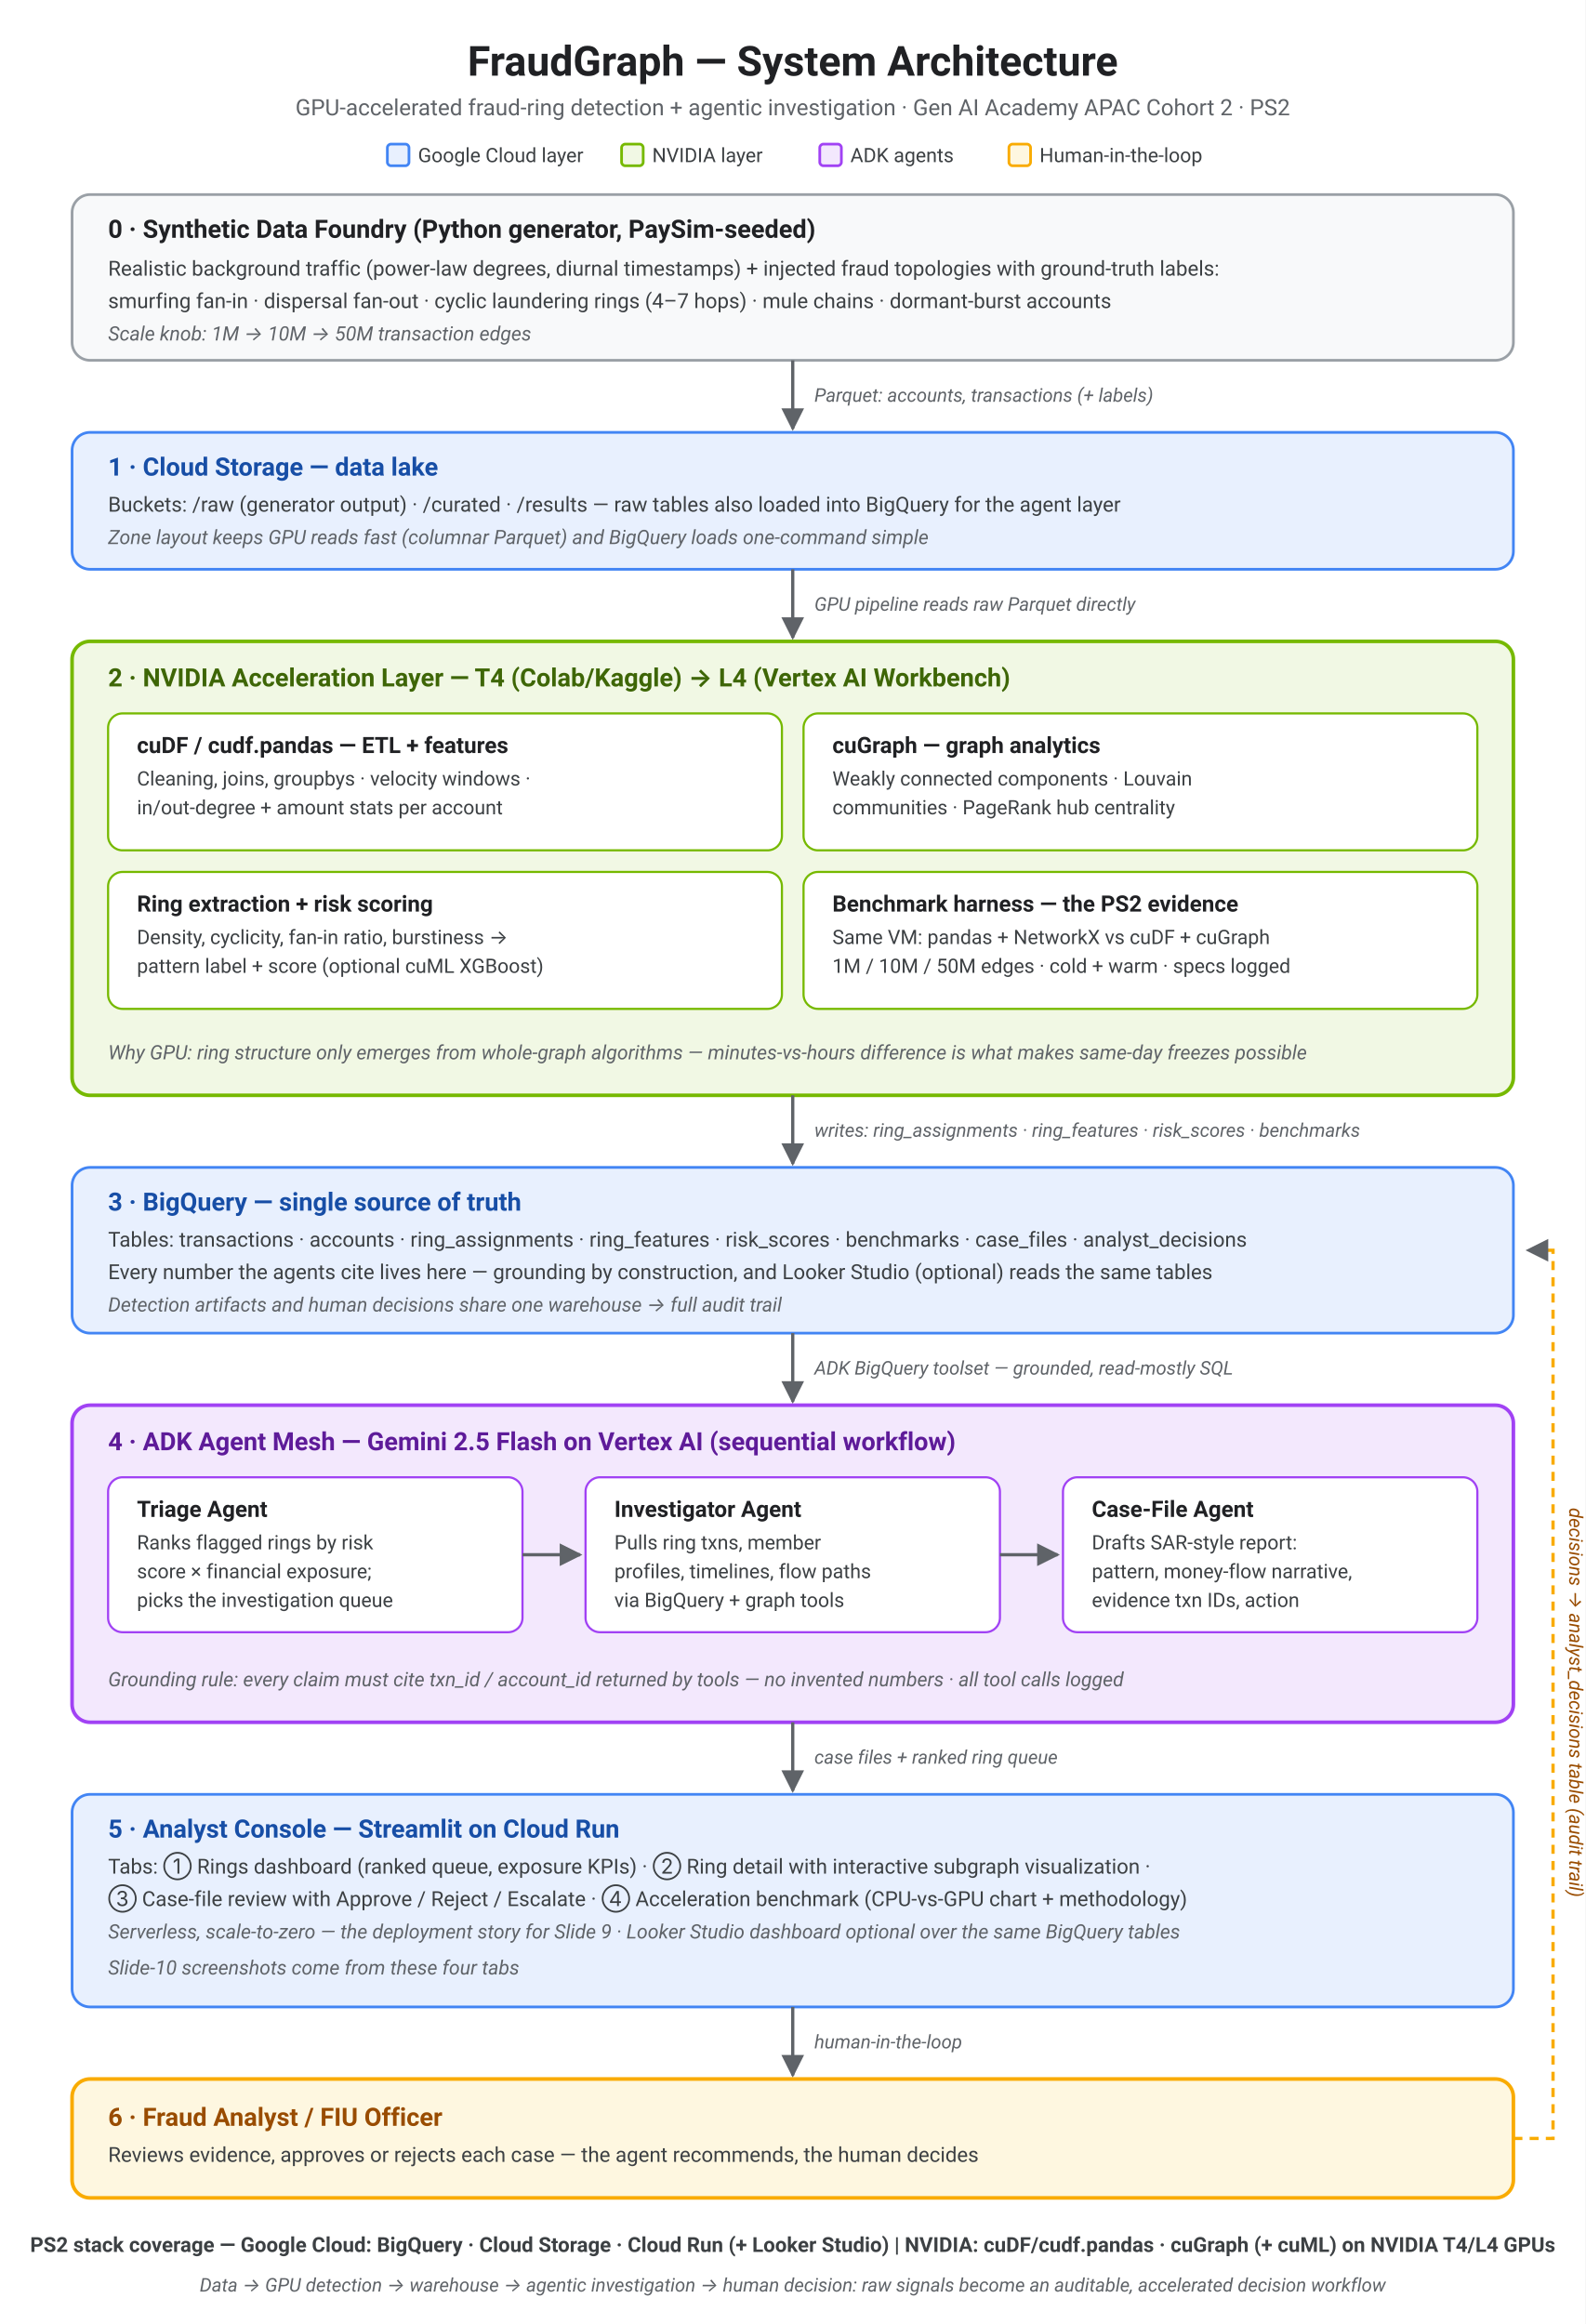
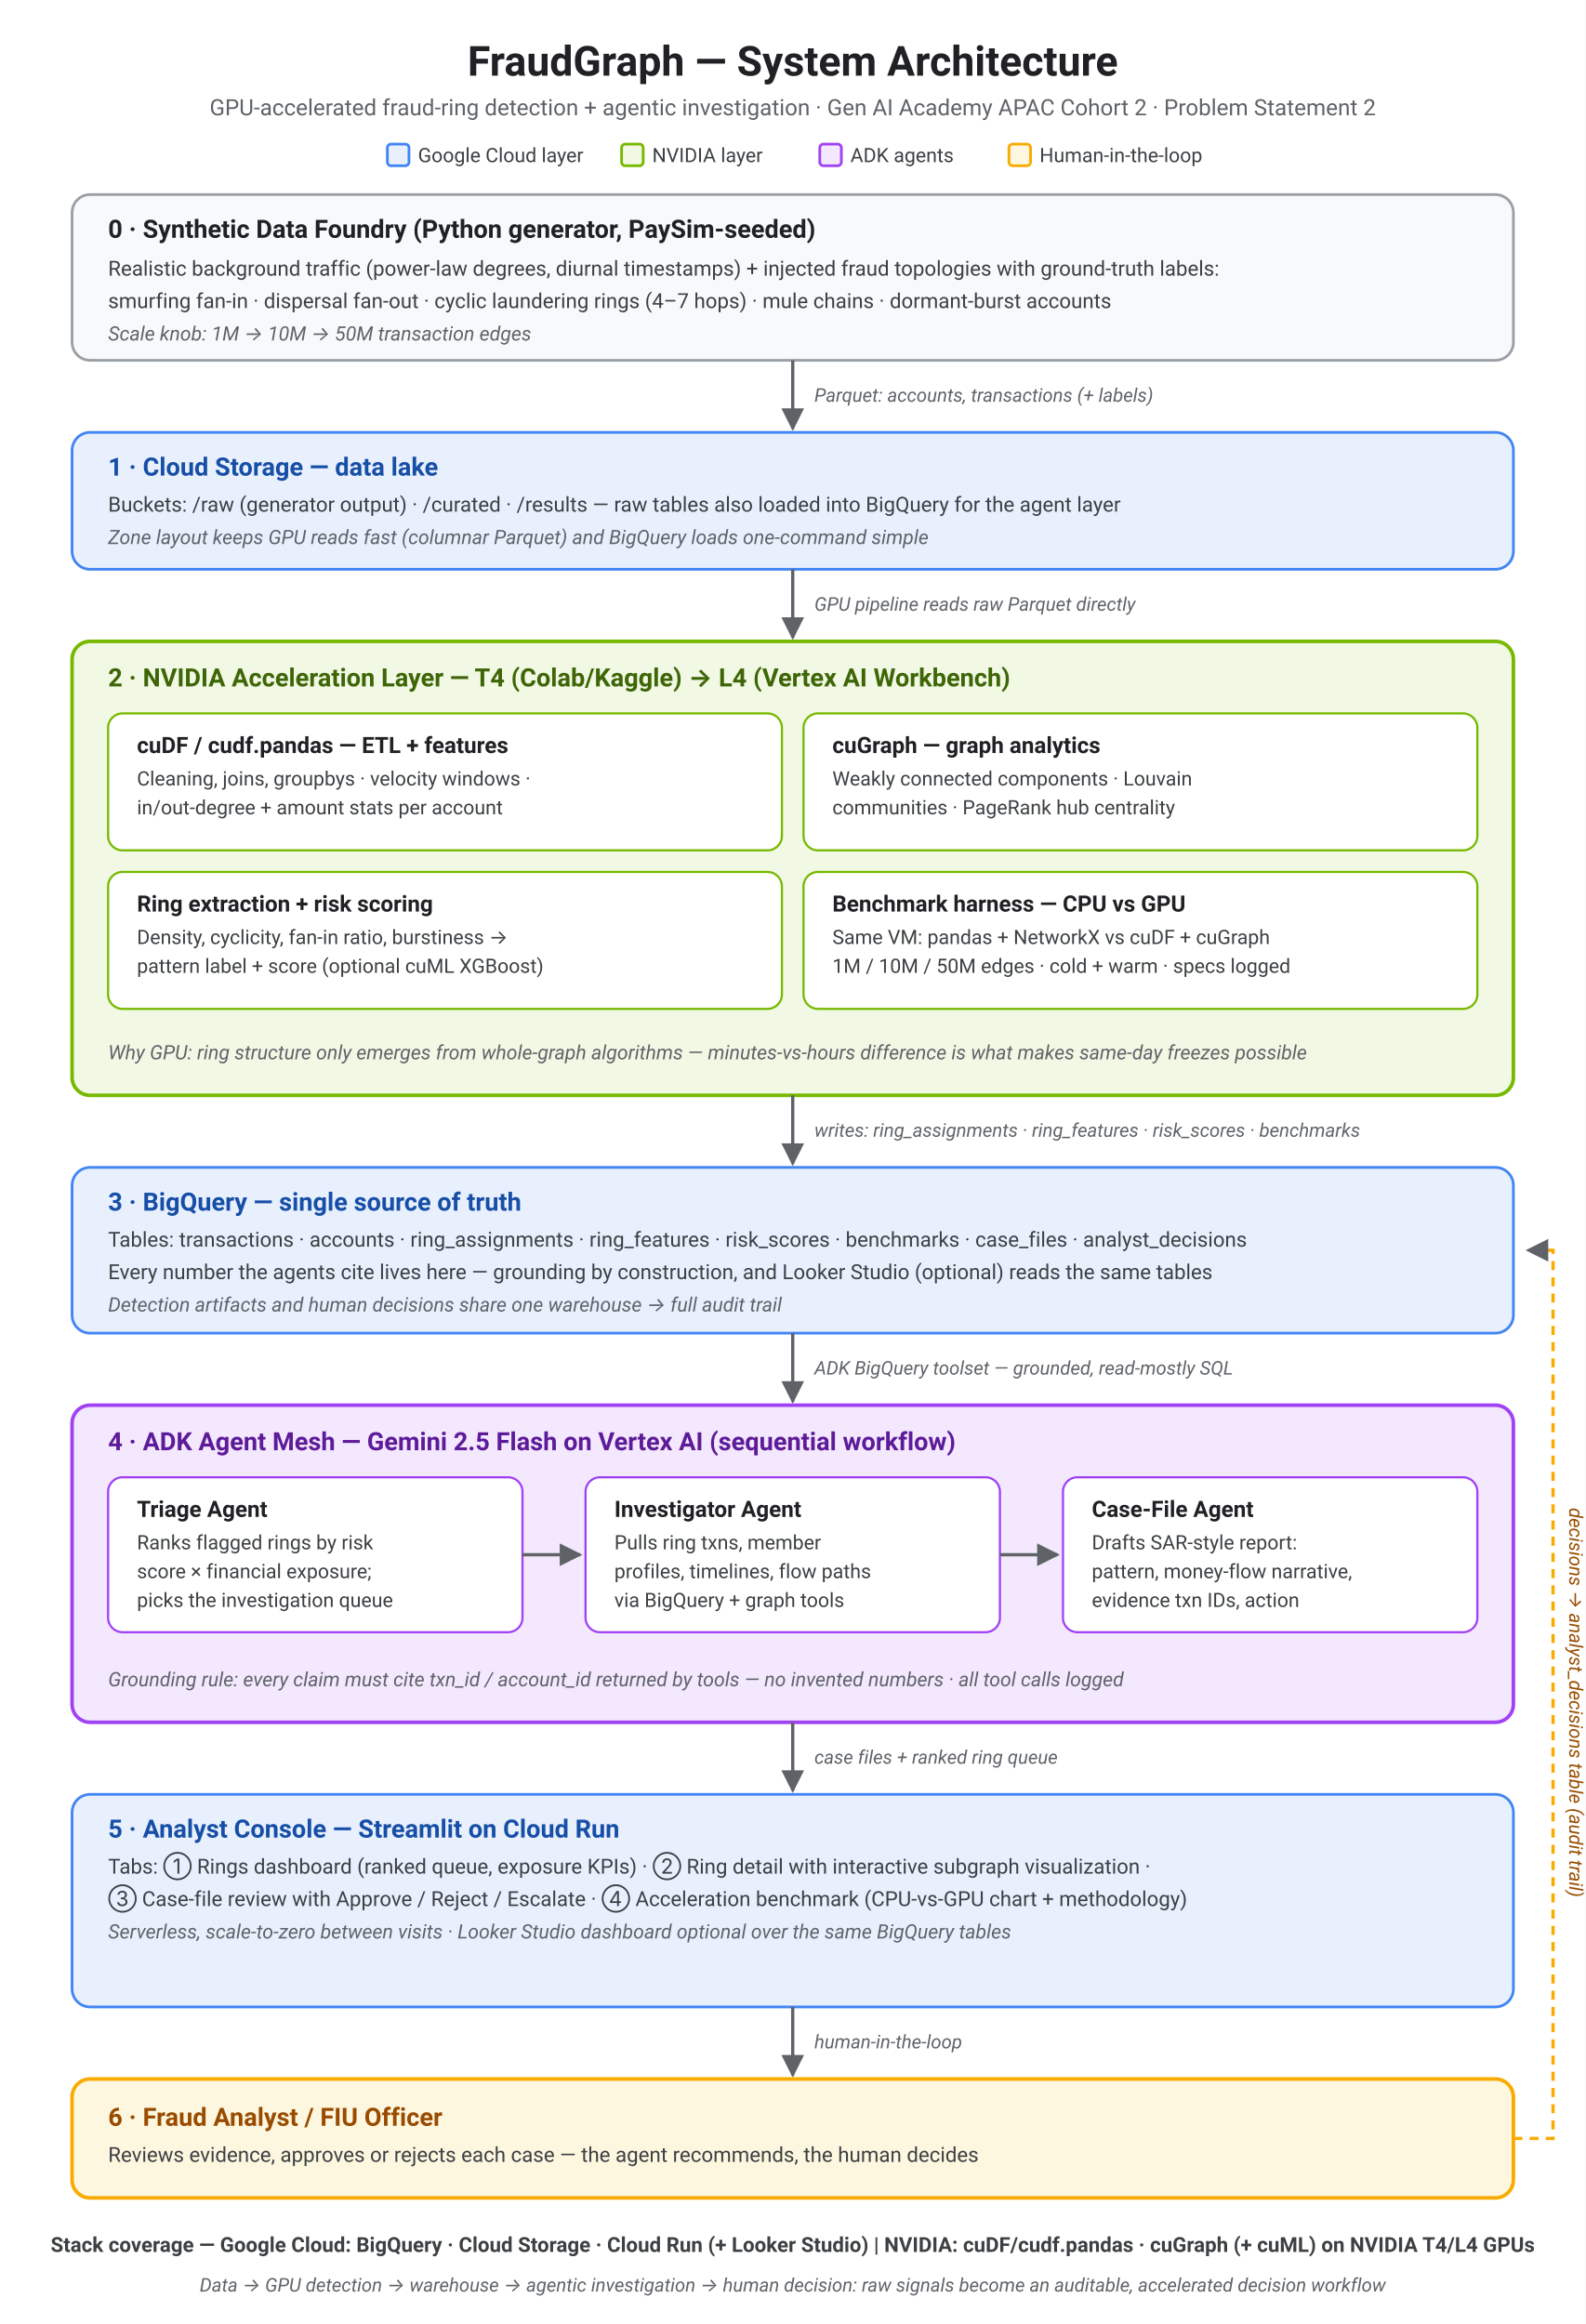
<svg xmlns="http://www.w3.org/2000/svg" viewBox="0 0 880 1290" font-family="system-ui, -apple-system, 'Segoe UI', Roboto, sans-serif">
  <defs>
    <marker id="arrow" viewBox="0 0 10 10" refX="9" refY="5" markerWidth="7" markerHeight="7" orient="auto-start-reverse">
      <path d="M 0 0 L 10 5 L 0 10 z" fill="#5F6368" />
    </marker>
  </defs>
  <rect x="0" y="0" width="880" height="1290" fill="#FFFFFF" />
  <text x="440" y="42" text-anchor="middle" font-size="23" font-weight="700" fill="#202124">FraudGraph — System Architecture</text>
-   <text x="440" y="64" text-anchor="middle" font-size="12.5" fill="#5F6368">GPU-accelerated fraud-ring detection + agentic investigation · Gen AI Academy APAC Cohort 2 · PS2</text>
+   <text x="440" y="64" text-anchor="middle" font-size="12.5" fill="#5F6368">GPU-accelerated fraud-ring detection + agentic investigation · Gen AI Academy APAC Cohort 2 · Problem Statement 2</text>
  <rect x="215" y="80" width="12" height="12" rx="2" fill="#E8F0FE" stroke="#4285F4" stroke-width="1.5" />
  <text x="232" y="90" font-size="11" fill="#3C4043">Google Cloud layer</text>
  <rect x="345" y="80" width="12" height="12" rx="2" fill="#F1F8E4" stroke="#76B900" stroke-width="1.5" />
  <text x="362" y="90" font-size="11" fill="#3C4043">NVIDIA layer</text>
  <rect x="455" y="80" width="12" height="12" rx="2" fill="#F3E8FD" stroke="#A142F4" stroke-width="1.5" />
  <text x="472" y="90" font-size="11" fill="#3C4043">ADK agents</text>
  <rect x="560" y="80" width="12" height="12" rx="2" fill="#FEF7E0" stroke="#F9AB00" stroke-width="1.5" />
  <text x="577" y="90" font-size="11" fill="#3C4043">Human-in-the-loop</text>
  <rect x="40" y="108" width="800" height="92" rx="10" fill="#F8F9FA" stroke="#9AA0A6" stroke-width="1.5" />
  <text x="60" y="132" font-size="14" font-weight="700" fill="#202124">0 · Synthetic Data Foundry (Python generator, PaySim-seeded)</text>
  <text x="60" y="153" font-size="11.5" fill="#3C4043">Realistic background traffic (power-law degrees, diurnal timestamps) + injected fraud topologies with ground-truth labels:</text>
  <text x="60" y="171" font-size="11.5" fill="#3C4043">smurfing fan-in · dispersal fan-out · cyclic laundering rings (4–7 hops) · mule chains · dormant-burst accounts</text>
  <text x="60" y="189" font-size="11" font-style="italic" fill="#5F6368">Scale knob: 1M → 10M → 50M transaction edges</text>
  <line x1="440" y1="200" x2="440" y2="238" stroke="#5F6368" stroke-width="1.8" marker-end="url(#arrow)" />
  <text x="452" y="223" font-size="10.5" font-style="italic" fill="#5F6368">Parquet: accounts, transactions (+ labels)</text>
  <rect x="40" y="240" width="800" height="76" rx="10" fill="#E8F0FE" stroke="#4285F4" stroke-width="1.5" />
  <text x="60" y="264" font-size="14" font-weight="700" fill="#174EA6">1 · Cloud Storage — data lake</text>
  <text x="60" y="284" font-size="11.5" fill="#3C4043">Buckets: /raw (generator output) · /curated · /results — raw tables also loaded into BigQuery for the agent layer</text>
  <text x="60" y="302" font-size="11" font-style="italic" fill="#5F6368">Zone layout keeps GPU reads fast (columnar Parquet) and BigQuery loads one-command simple</text>
  <line x1="440" y1="316" x2="440" y2="354" stroke="#5F6368" stroke-width="1.8" marker-end="url(#arrow)" />
  <text x="452" y="339" font-size="10.5" font-style="italic" fill="#5F6368">GPU pipeline reads raw Parquet directly</text>
  <rect x="40" y="356" width="800" height="252" rx="10" fill="#F1F8E4" stroke="#76B900" stroke-width="2" />
  <text x="60" y="381" font-size="14" font-weight="700" fill="#3E6606">2 · NVIDIA Acceleration Layer — T4 (Colab/Kaggle) → L4 (Vertex AI Workbench)</text>
  <rect x="60" y="396" width="374" height="76" rx="8" fill="#FFFFFF" stroke="#76B900" stroke-width="1.2" />
  <text x="76" y="418" font-size="12.5" font-weight="700" fill="#202124">cuDF / cudf.pandas — ETL + features</text>
  <text x="76" y="436" font-size="11" fill="#3C4043">Cleaning, joins, groupbys · velocity windows ·</text>
  <text x="76" y="452" font-size="11" fill="#3C4043">in/out-degree + amount stats per account</text>
  <rect x="446" y="396" width="374" height="76" rx="8" fill="#FFFFFF" stroke="#76B900" stroke-width="1.2" />
  <text x="462" y="418" font-size="12.5" font-weight="700" fill="#202124">cuGraph — graph analytics</text>
  <text x="462" y="436" font-size="11" fill="#3C4043">Weakly connected components · Louvain</text>
  <text x="462" y="452" font-size="11" fill="#3C4043">communities · PageRank hub centrality</text>
  <rect x="60" y="484" width="374" height="76" rx="8" fill="#FFFFFF" stroke="#76B900" stroke-width="1.2" />
  <text x="76" y="506" font-size="12.5" font-weight="700" fill="#202124">Ring extraction + risk scoring</text>
  <text x="76" y="524" font-size="11" fill="#3C4043">Density, cyclicity, fan-in ratio, burstiness →</text>
  <text x="76" y="540" font-size="11" fill="#3C4043">pattern label + score (optional cuML XGBoost)</text>
  <rect x="446" y="484" width="374" height="76" rx="8" fill="#FFFFFF" stroke="#76B900" stroke-width="1.2" />
-   <text x="462" y="506" font-size="12.5" font-weight="700" fill="#202124">Benchmark harness — the PS2 evidence</text>
+   <text x="462" y="506" font-size="12.5" font-weight="700" fill="#202124">Benchmark harness — CPU vs GPU</text>
  <text x="462" y="524" font-size="11" fill="#3C4043">Same VM: pandas + NetworkX vs cuDF + cuGraph</text>
  <text x="462" y="540" font-size="11" fill="#3C4043">1M / 10M / 50M edges · cold + warm · specs logged</text>
  <text x="60" y="588" font-size="11" font-style="italic" fill="#5F6368">Why GPU: ring structure only emerges from whole-graph algorithms — minutes-vs-hours difference is what makes same-day freezes possible</text>
  <line x1="440" y1="608" x2="440" y2="646" stroke="#5F6368" stroke-width="1.8" marker-end="url(#arrow)" />
  <text x="452" y="631" font-size="10.5" font-style="italic" fill="#5F6368">writes: ring_assignments · ring_features · risk_scores · benchmarks</text>
  <rect x="40" y="648" width="800" height="92" rx="10" fill="#E8F0FE" stroke="#4285F4" stroke-width="1.5" />
  <text x="60" y="672" font-size="14" font-weight="700" fill="#174EA6">3 · BigQuery — single source of truth</text>
  <text x="60" y="692" font-size="11.5" fill="#3C4043">Tables: transactions · accounts · ring_assignments · ring_features · risk_scores · benchmarks · case_files · analyst_decisions</text>
  <text x="60" y="710" font-size="11.5" fill="#3C4043">Every number the agents cite lives here — grounding by construction, and Looker Studio (optional) reads the same tables</text>
  <text x="60" y="728" font-size="11" font-style="italic" fill="#5F6368">Detection artifacts and human decisions share one warehouse → full audit trail</text>
  <line x1="440" y1="740" x2="440" y2="778" stroke="#5F6368" stroke-width="1.8" marker-end="url(#arrow)" />
  <text x="452" y="763" font-size="10.5" font-style="italic" fill="#5F6368">ADK BigQuery toolset — grounded, read-mostly SQL</text>
  <rect x="40" y="780" width="800" height="176" rx="10" fill="#F3E8FD" stroke="#A142F4" stroke-width="2" />
  <text x="60" y="805" font-size="14" font-weight="700" fill="#5E1B99">4 · ADK Agent Mesh — Gemini 2.5 Flash on Vertex AI (sequential workflow)</text>
  <rect x="60" y="820" width="230" height="86" rx="8" fill="#FFFFFF" stroke="#A142F4" stroke-width="1.2" />
  <text x="76" y="842" font-size="12.5" font-weight="700" fill="#202124">Triage Agent</text>
  <text x="76" y="860" font-size="11" fill="#3C4043">Ranks flagged rings by risk</text>
  <text x="76" y="876" font-size="11" fill="#3C4043">score × financial exposure;</text>
  <text x="76" y="892" font-size="11" fill="#3C4043">picks the investigation queue</text>
  <line x1="290" y1="863" x2="322" y2="863" stroke="#5F6368" stroke-width="1.8" marker-end="url(#arrow)" />
  <rect x="325" y="820" width="230" height="86" rx="8" fill="#FFFFFF" stroke="#A142F4" stroke-width="1.2" />
  <text x="341" y="842" font-size="12.5" font-weight="700" fill="#202124">Investigator Agent</text>
  <text x="341" y="860" font-size="11" fill="#3C4043">Pulls ring txns, member</text>
  <text x="341" y="876" font-size="11" fill="#3C4043">profiles, timelines, flow paths</text>
  <text x="341" y="892" font-size="11" fill="#3C4043">via BigQuery + graph tools</text>
  <line x1="555" y1="863" x2="587" y2="863" stroke="#5F6368" stroke-width="1.8" marker-end="url(#arrow)" />
  <rect x="590" y="820" width="230" height="86" rx="8" fill="#FFFFFF" stroke="#A142F4" stroke-width="1.2" />
  <text x="606" y="842" font-size="12.5" font-weight="700" fill="#202124">Case-File Agent</text>
  <text x="606" y="860" font-size="11" fill="#3C4043">Drafts SAR-style report:</text>
  <text x="606" y="876" font-size="11" fill="#3C4043">pattern, money-flow narrative,</text>
  <text x="606" y="892" font-size="11" fill="#3C4043">evidence txn IDs, action</text>
  <text x="60" y="936" font-size="11" font-style="italic" fill="#5F6368">Grounding rule: every claim must cite txn_id / account_id returned by tools — no invented numbers · all tool calls logged</text>
  <line x1="440" y1="956" x2="440" y2="994" stroke="#5F6368" stroke-width="1.8" marker-end="url(#arrow)" />
  <text x="452" y="979" font-size="10.5" font-style="italic" fill="#5F6368">case files + ranked ring queue</text>
  <rect x="40" y="996" width="800" height="118" rx="10" fill="#E8F0FE" stroke="#4285F4" stroke-width="1.5" />
  <text x="60" y="1020" font-size="14" font-weight="700" fill="#174EA6">5 · Analyst Console — Streamlit on Cloud Run</text>
  <text x="60" y="1040" font-size="11.5" fill="#3C4043">Tabs: ① Rings dashboard (ranked queue, exposure KPIs) · ② Ring detail with interactive subgraph visualization ·</text>
  <text x="60" y="1058" font-size="11.5" fill="#3C4043">③ Case-file review with Approve / Reject / Escalate · ④ Acceleration benchmark (CPU-vs-GPU chart + methodology)</text>
-   <text x="60" y="1076" font-size="11" font-style="italic" fill="#5F6368">Serverless, scale-to-zero — the deployment story for Slide 9 · Looker Studio dashboard optional over the same BigQuery tables</text>
-   <text x="60" y="1096" font-size="11" font-style="italic" fill="#5F6368">Slide-10 screenshots come from these four tabs</text>
+   <text x="60" y="1076" font-size="11" font-style="italic" fill="#5F6368">Serverless, scale-to-zero between visits · Looker Studio dashboard optional over the same BigQuery tables</text>
  <line x1="440" y1="1114" x2="440" y2="1152" stroke="#5F6368" stroke-width="1.8" marker-end="url(#arrow)" />
  <text x="452" y="1137" font-size="10.5" font-style="italic" fill="#5F6368">human-in-the-loop</text>
  <rect x="40" y="1154" width="800" height="66" rx="10" fill="#FEF7E0" stroke="#F9AB00" stroke-width="2" />
  <text x="60" y="1180" font-size="14" font-weight="700" fill="#994C00">6 · Fraud Analyst / FIU Officer</text>
  <text x="60" y="1200" font-size="11.5" fill="#3C4043">Reviews evidence, approves or rejects each case — the agent recommends, the human decides</text>
  <path d="M 840 1187 L 862 1187 L 862 694 L 848 694" fill="none" stroke="#F9AB00" stroke-width="1.8" stroke-dasharray="5,4" marker-end="url(#arrow)" />
  <text x="871" y="945" font-size="10.5" font-style="italic" fill="#994C00" transform="rotate(90 871 945)" text-anchor="middle">decisions → analyst_decisions table (audit trail)</text>
-   <text x="440" y="1250" text-anchor="middle" font-size="11.5" font-weight="700" fill="#3C4043">PS2 stack coverage — Google Cloud: BigQuery · Cloud Storage · Cloud Run (+ Looker Studio)  |  NVIDIA: cuDF/cudf.pandas · cuGraph (+ cuML) on NVIDIA T4/L4 GPUs</text>
+   <text x="440" y="1250" text-anchor="middle" font-size="11.5" font-weight="700" fill="#3C4043">Stack coverage — Google Cloud: BigQuery · Cloud Storage · Cloud Run (+ Looker Studio)  |  NVIDIA: cuDF/cudf.pandas · cuGraph (+ cuML) on NVIDIA T4/L4 GPUs</text>
  <text x="440" y="1272" text-anchor="middle" font-size="10.5" font-style="italic" fill="#5F6368">Data → GPU detection → warehouse → agentic investigation → human decision: raw signals become an auditable, accelerated decision workflow</text>
</svg>
